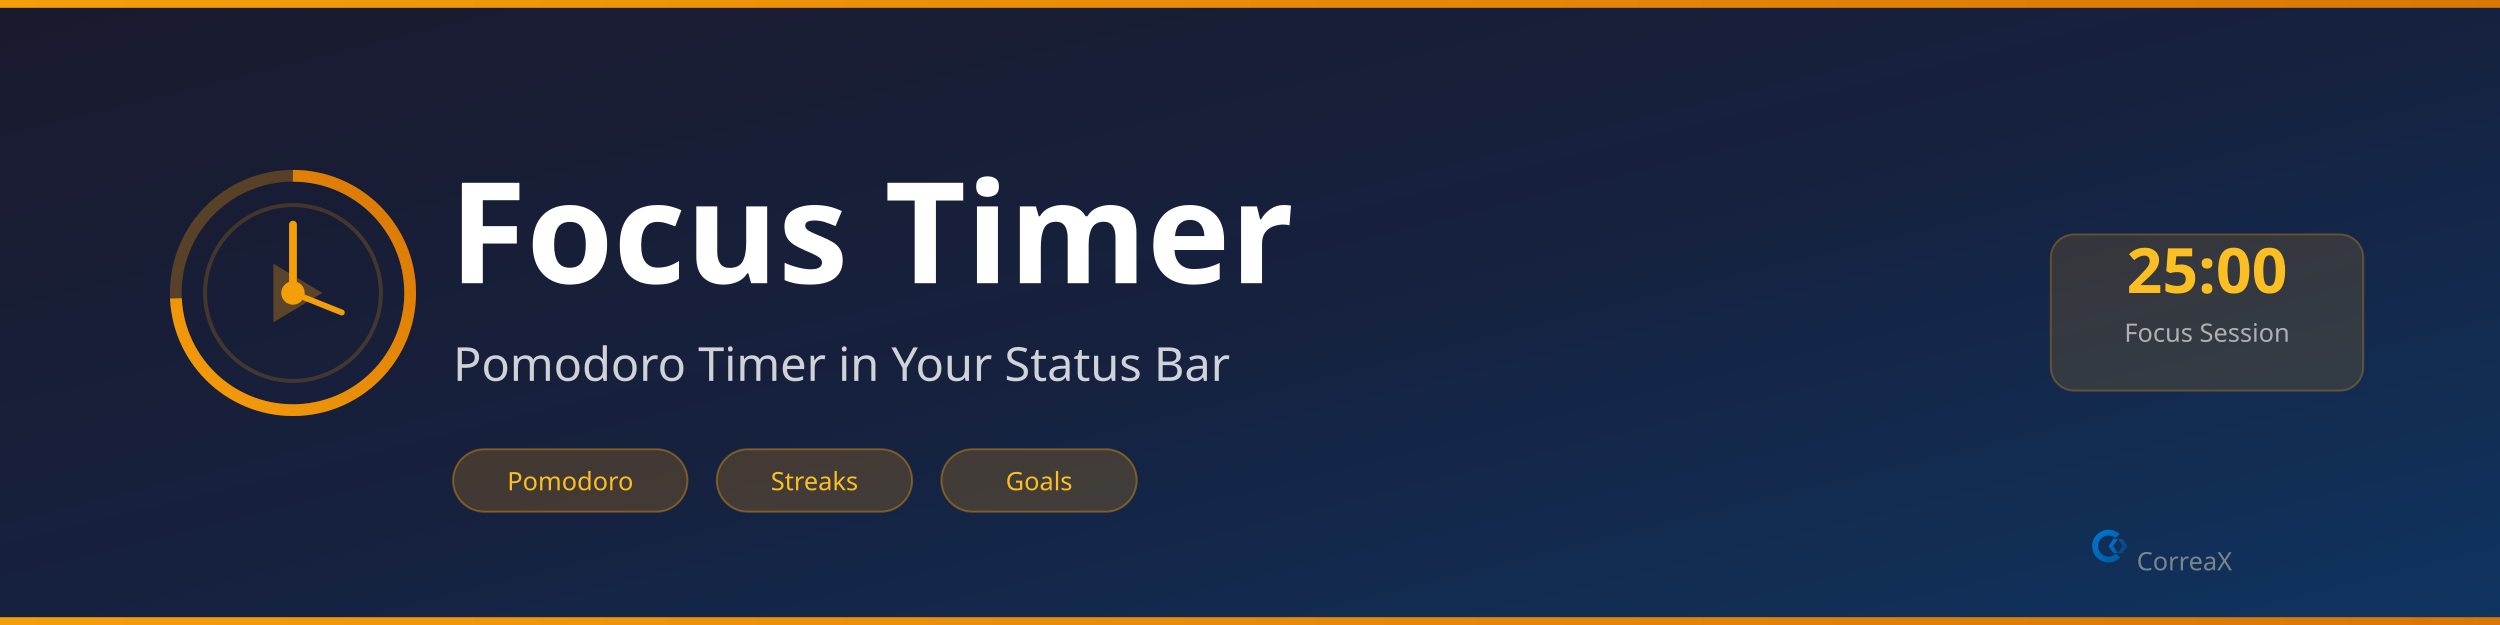
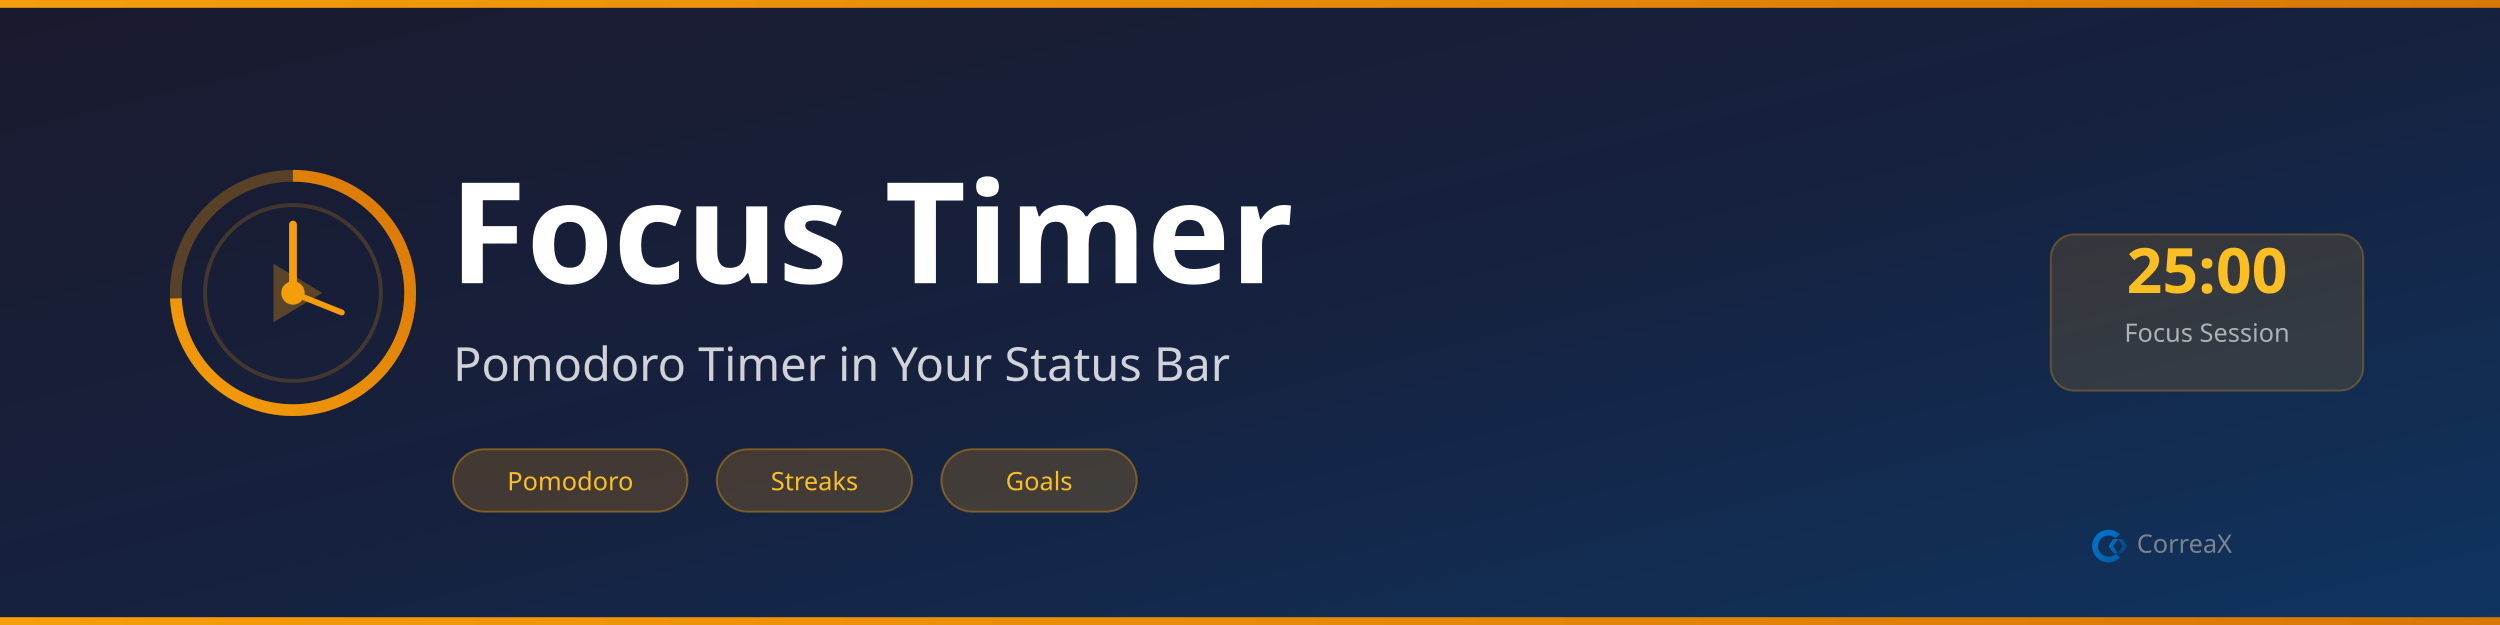
<svg xmlns="http://www.w3.org/2000/svg" viewBox="0 0 1280 320">
  <defs>
    <linearGradient id="bgGrad" x1="0%" y1="0%" x2="100%" y2="100%">
      <stop offset="0%" stop-color="#1a1a2e" />
      <stop offset="50%" stop-color="#16213e" />
      <stop offset="100%" stop-color="#0f3460" />
    </linearGradient>
    <linearGradient id="accentGrad" x1="0%" y1="0%" x2="100%" y2="0%">
      <stop offset="0%" stop-color="#f59e0b" />
      <stop offset="100%" stop-color="#d97706" />
    </linearGradient>
    <linearGradient id="timerGrad" x1="0%" y1="0%" x2="100%" y2="100%">
      <stop offset="0%" stop-color="#f59e0b" />
      <stop offset="100%" stop-color="#d97706" />
    </linearGradient>
    <linearGradient id="cxGrad" x1="0%" y1="0%" x2="100%" y2="100%">
      <stop offset="0%" stop-color="#0078d4" />
      <stop offset="100%" stop-color="#005a9e" />
    </linearGradient>
  </defs>
  <rect width="1280" height="320" fill="url(#bgGrad)" />
  <rect x="0" y="0" width="1280" height="4" fill="url(#accentGrad)" />
  <rect x="0" y="316" width="1280" height="4" fill="url(#accentGrad)" />
  <g transform="translate(90, 80)">
    <circle cx="60" cy="70" r="60" fill="none" stroke="url(#timerGrad)" stroke-width="6" opacity="0.3" />
    <circle cx="60" cy="70" r="60" fill="none" stroke="url(#timerGrad)" stroke-width="6" stroke-dasharray="280 100" transform="rotate(-90 60 70)" />
    <circle cx="60" cy="70" r="45" fill="none" stroke="rgba(245,158,11,0.2)" stroke-width="2" />
    <line x1="60" y1="70" x2="60" y2="35" stroke="#f59e0b" stroke-width="4" stroke-linecap="round" />
    <line x1="60" y1="70" x2="85" y2="80" stroke="#f59e0b" stroke-width="3" stroke-linecap="round" />
    <circle cx="60" cy="70" r="6" fill="#f59e0b" />
    <polygon points="50,55 50,85 75,70" fill="#f59e0b" opacity="0.3" />
  </g>
  <text x="230" y="145" font-family="Segoe UI, system-ui, sans-serif" font-size="72" font-weight="700" fill="#ffffff">
    Focus Timer
  </text>
  <text x="232" y="195" font-family="Segoe UI, system-ui, sans-serif" font-size="24" fill="rgba(255,255,255,0.8)">
    Pomodoro Timer in Your Status Bar
  </text>
  <g transform="translate(232, 230)">
    <rect x="0" y="0" width="120" height="32" rx="16" fill="rgba(245,158,11,0.2)" stroke="rgba(245,158,11,0.4)" stroke-width="1" />
    <text x="60" y="21" text-anchor="middle" font-family="Segoe UI, system-ui, sans-serif" font-size="13" fill="#fbbf24">Pomodoro</text>
    <rect x="135" y="0" width="100" height="32" rx="16" fill="rgba(245,158,11,0.2)" stroke="rgba(245,158,11,0.4)" stroke-width="1" />
    <text x="185" y="21" text-anchor="middle" font-family="Segoe UI, system-ui, sans-serif" font-size="13" fill="#fbbf24">Streaks</text>
    <rect x="250" y="0" width="100" height="32" rx="16" fill="rgba(245,158,11,0.2)" stroke="rgba(245,158,11,0.4)" stroke-width="1" />
    <text x="300" y="21" text-anchor="middle" font-family="Segoe UI, system-ui, sans-serif" font-size="13" fill="#fbbf24">Goals</text>
  </g>
  <g transform="translate(1050, 120)">
    <rect x="0" y="0" width="160" height="80" rx="12" fill="rgba(245,158,11,0.15)" stroke="rgba(245,158,11,0.3)" stroke-width="1" />
    <text x="80" y="30" text-anchor="middle" font-family="Segoe UI, system-ui, sans-serif" font-size="32" font-weight="700" fill="#fbbf24">25:00</text>
    <text x="80" y="55" text-anchor="middle" font-family="Segoe UI, system-ui, sans-serif" font-size="13" fill="rgba(255,255,255,0.6)">Focus Session</text>
  </g>
  <g transform="translate(1070, 270)">
    <g transform="scale(0.6)">
      <path d="M16 2C8.268 2 2 8.268 2 16s6.268 14 14 14c3.866 0 7.389-1.568 9.928-4.1l-3.535-3.536A9.002 9.002 0 0116 25c-4.97 0-9-4.03-9-9s4.03-9 9-9c2.29 0 4.38.857 5.971 2.268l3.464-3.639C22.993 3.352 19.66 2 16 2z" fill="url(#cxGrad)" />
      <path d="M20 10l-4 6 4 6h4l-4-6 4-6h-4z" fill="url(#cxGrad)" />
      <path d="M24 10l4 6-4 6h4l4-6-4-6h-4z" fill="url(#cxGrad)" opacity="0.5" />
    </g>
-     <text x="24" y="22" font-family="Segoe UI, system-ui, sans-serif" font-size="13" fill="rgba(160,160,160,0.75)">CorreaX</text>
+     <text x="24" y="13" font-family="Segoe UI, system-ui, sans-serif" font-size="13" fill="rgba(160,160,160,0.75)">CorreaX</text>
  </g>
</svg>
